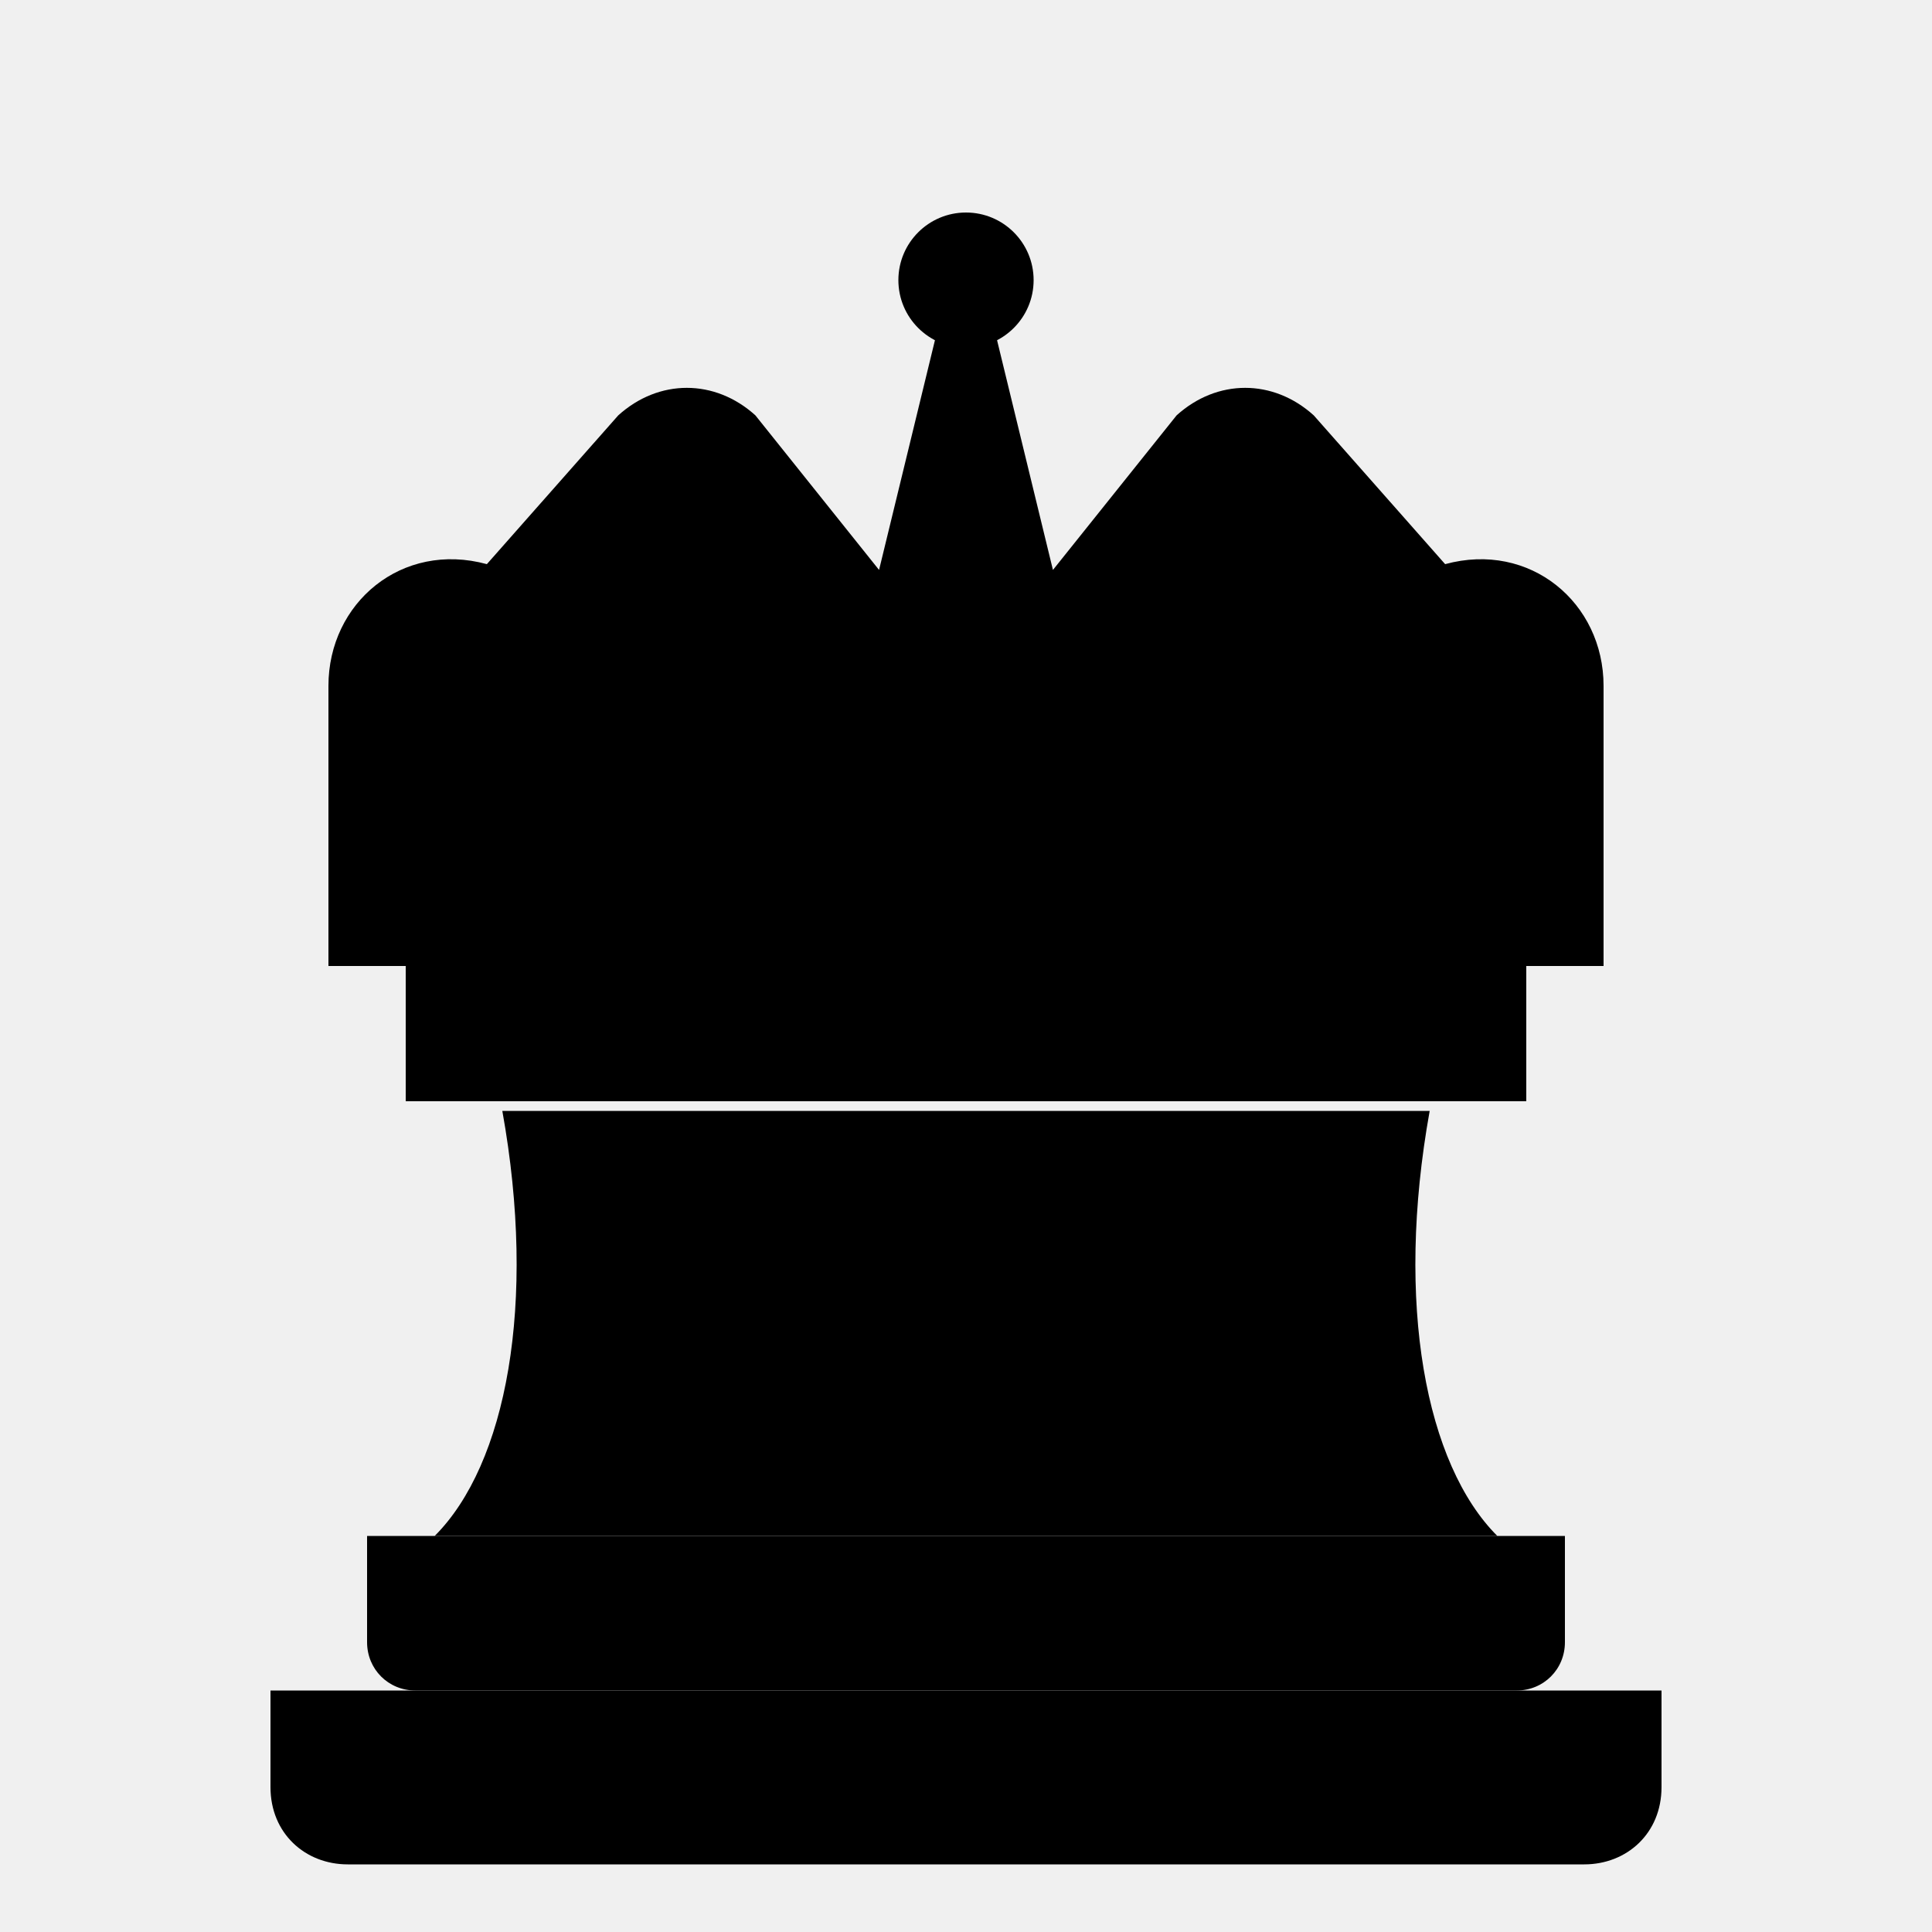
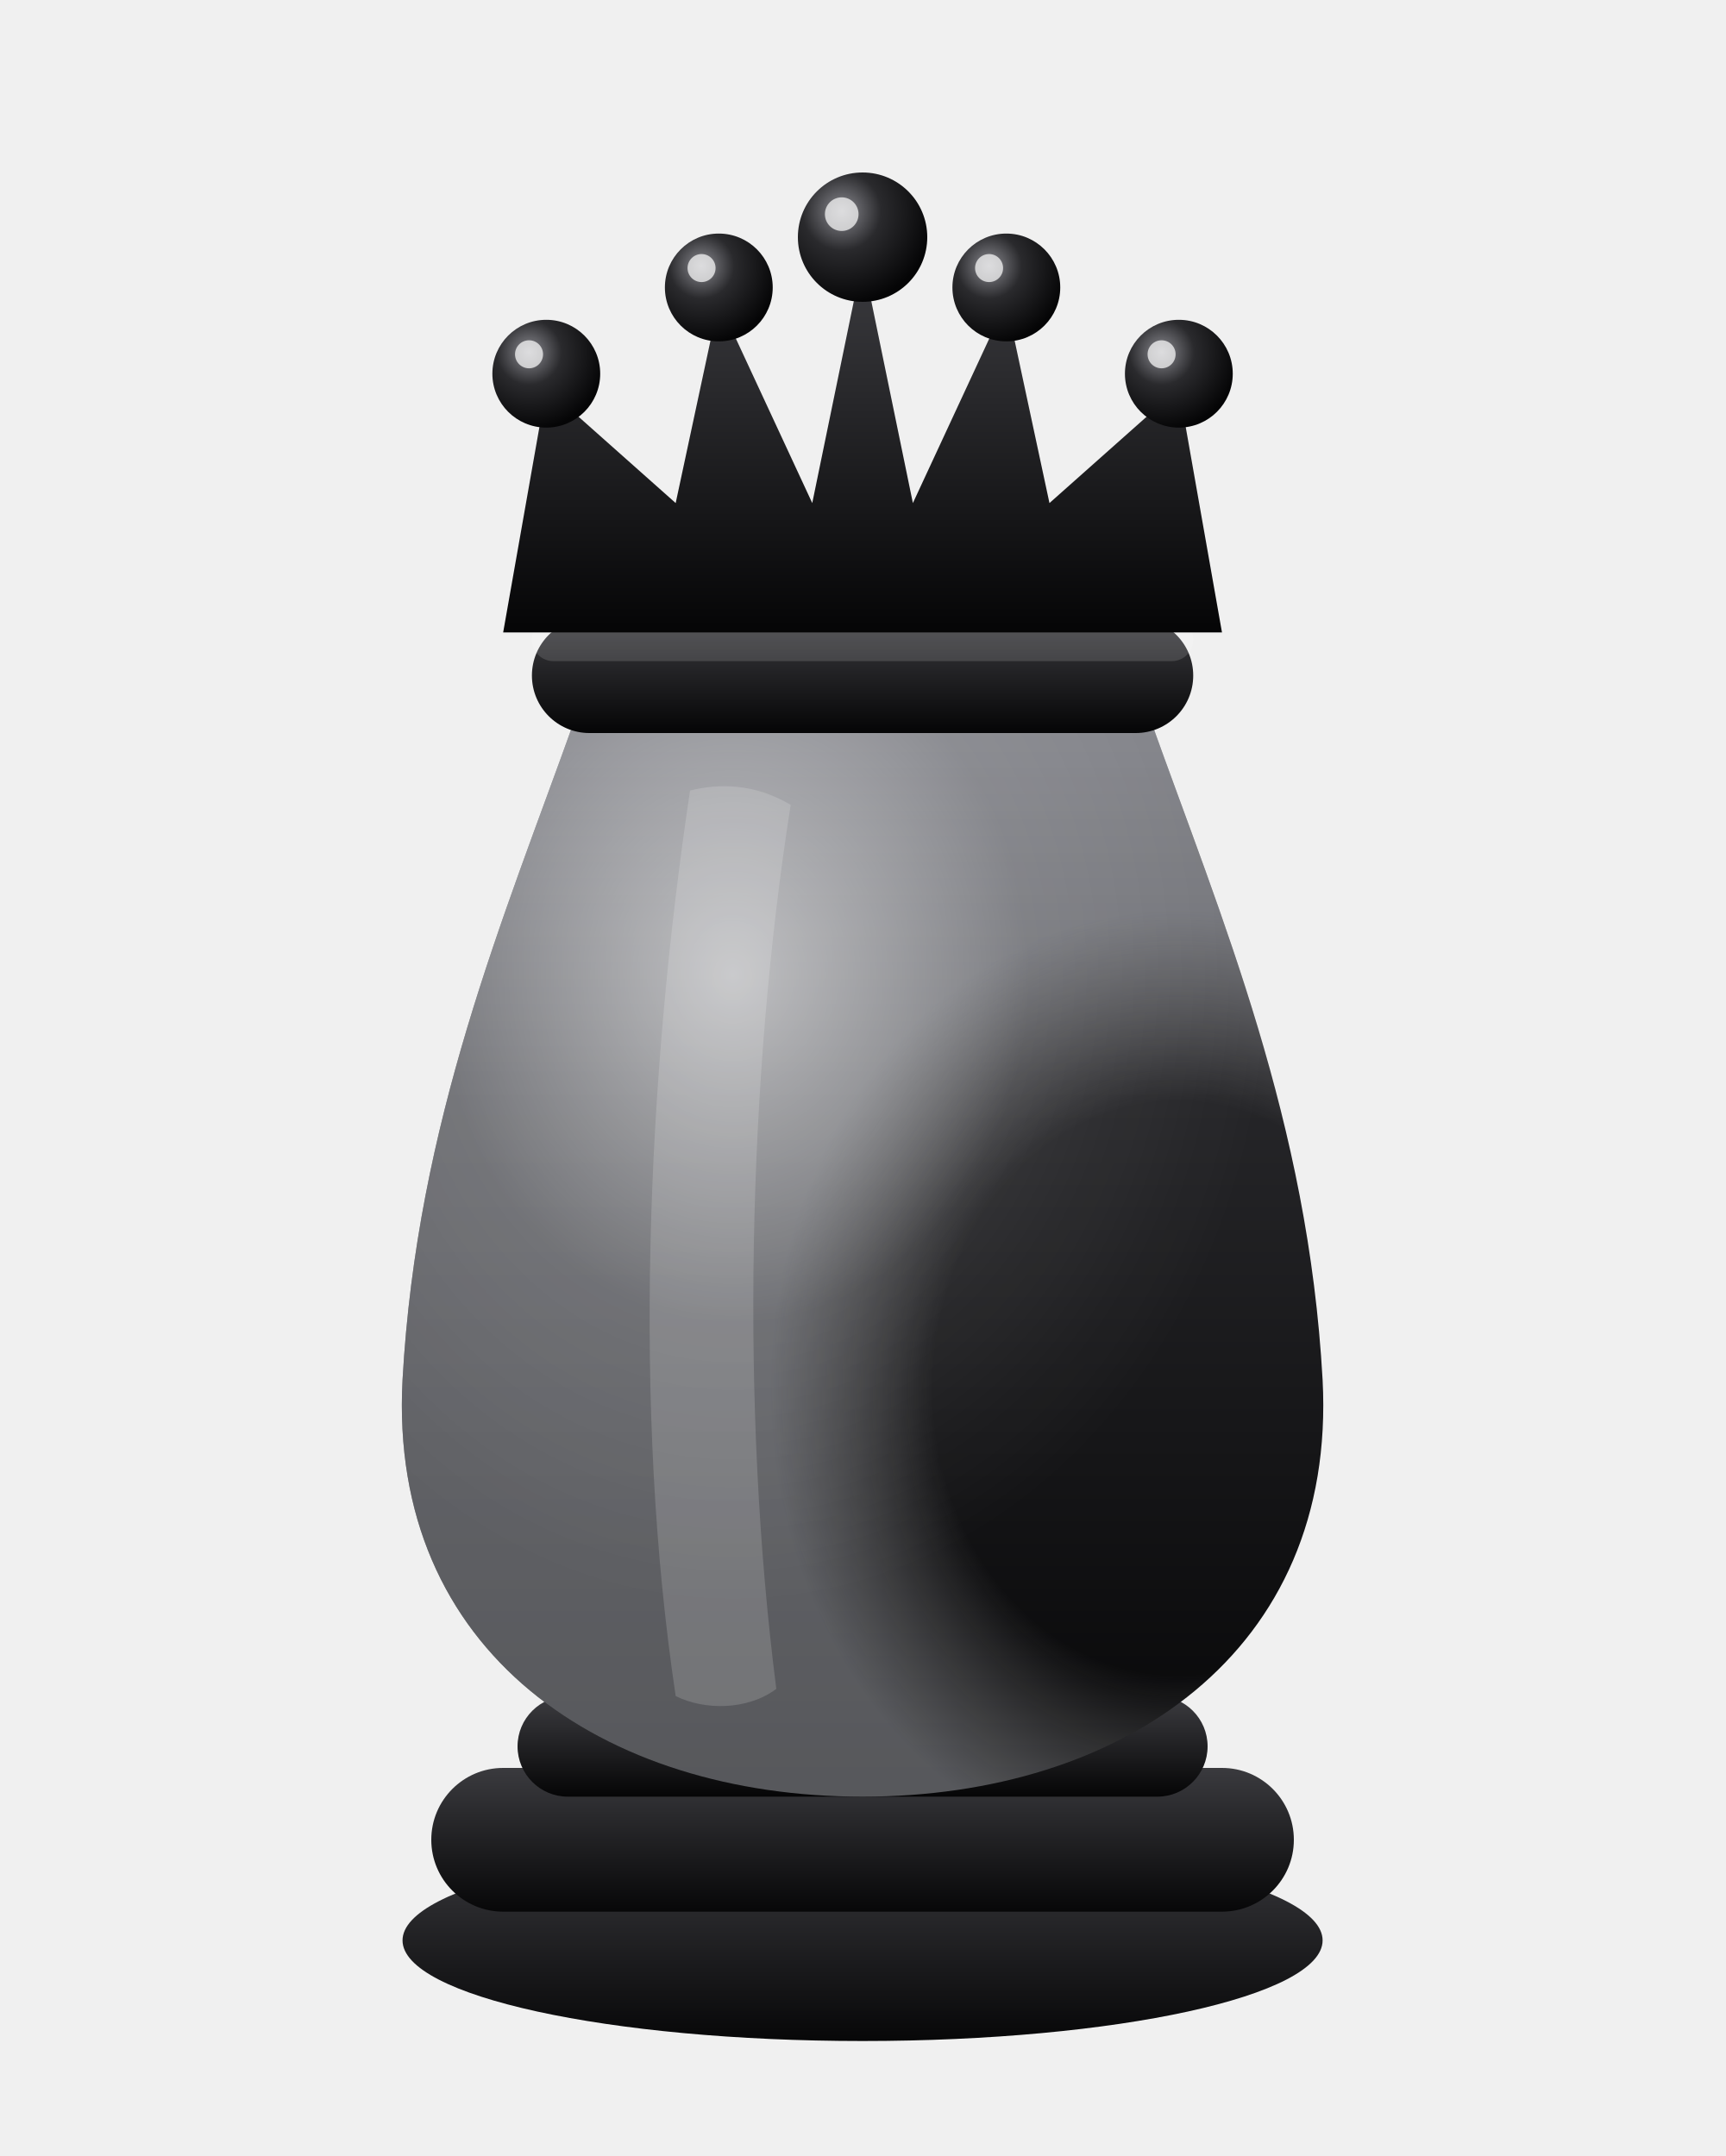
- <svg xmlns="http://www.w3.org/2000/svg" viewBox="0 0 100 100" width="100%" height="100%">
-   <g fill="currentColor">
-     <path d="M17 50V35.5C17 31.2 20.8 28 25.2 29.2L32 21.5C34.1 19.6 37 19.6 39.1 21.5L45.5 29.5L50 11L54.5 29.5L60.9 21.5C63 19.6 65.9 19.6 68 21.5L74.8 29.2C79.2 28 83 31.2 83 35.5V50H17Z" />
-     <circle cx="50" cy="14.5" r="3.5" />
-     <path d="M21 50H79V57H21V50Z" />
-     <path d="M26 57.5C27.8 67.5 26.2 75.8 22.5 79.5H77.5C73.8 75.8 72.2 67.5 74 57.5H26Z" />
-     <path d="M19 79.5H81V85C81 86.4 79.9 87.5 78.5 87.5H21.5C20.1 87.5 19 86.4 19 85V79.5Z" />
-     <path d="M14 87.5H86V92.5C86 94.9 84.2 96.5 82 96.5H18C15.8 96.5 14 94.9 14 92.5V87.5Z" />
-   </g>
+ <svg xmlns="http://www.w3.org/2000/svg" viewBox="0 0 240 300">
+   <defs>
+     <linearGradient id="body" x1="0" y1="0" x2="0" y2="1">
+       <stop offset="0%" stop-color="#525257" />
+       <stop offset="34%" stop-color="#262629" />
+       <stop offset="100%" stop-color="#060607" />
+     </linearGradient>
+     <radialGradient id="spec" cx="36%" cy="24%" r="58%">
+       <stop offset="0%" stop-color="#ffffff" stop-opacity="0.55" />
+       <stop offset="55%" stop-color="#ffffff" stop-opacity="0.08" />
+       <stop offset="100%" stop-color="#ffffff" stop-opacity="0" />
+     </radialGradient>
+     <radialGradient id="rim" cx="84%" cy="62%" r="44%">
+       <stop offset="60%" stop-color="#ffffff" stop-opacity="0" />
+       <stop offset="100%" stop-color="#cfd2da" stop-opacity="0.4" />
+     </radialGradient>
+     <linearGradient id="crown" x1="0" y1="0" x2="0" y2="1">
+       <stop offset="0%" stop-color="#3c3c40" />
+       <stop offset="100%" stop-color="#050506" />
+     </linearGradient>
+     <radialGradient id="bead" cx="34%" cy="30%" r="72%">
+       <stop offset="0%" stop-color="#8a8a90" />
+       <stop offset="42%" stop-color="#2a2a2d" />
+       <stop offset="100%" stop-color="#050506" />
+     </radialGradient>
+     <linearGradient id="base" x1="0" y1="0" x2="0" y2="1">
+       <stop offset="0%" stop-color="#3a3a3e" />
+       <stop offset="100%" stop-color="#070708" />
+     </linearGradient>
+   </defs>
+   <ellipse cx="120" cy="270" rx="64" ry="14" fill="url(#base)" />
+   <rect x="60" y="246" width="120" height="20" rx="10" fill="url(#base)" />
+   <rect x="72" y="236" width="96" height="14" rx="7" fill="url(#crown)" />
+   <path d="M80 100 C70 128 58 156 56 192 C54 230 84 250 120 250 C156 250 186 230 184 192 C182 156 170 128 160 100 Z" fill="url(#body)" />
+   <path d="M80 100 C70 128 58 156 56 192 C54 230 84 250 120 250 C156 250 186 230 184 192 C182 156 170 128 160 100 Z" fill="url(#rim)" />
+   <path d="M80 100 C70 128 58 156 56 192 C54 230 84 250 120 250 C156 250 186 230 184 192 C182 156 170 128 160 100 Z" fill="url(#spec)" />
+   <path d="M96 110 C90 150 88 196 94 236 C98 238 104 238 108 235 C103 196 104 150 110 112 C105 109 100 109 96 110 Z" fill="#ffffff" opacity="0.16" />
+   <rect x="74" y="86" width="92" height="16" rx="8" fill="url(#crown)" />
+   <rect x="74" y="86" width="92" height="6" rx="3" fill="#ffffff" opacity="0.14" />
+   <path d="M70 88 L76 54 L94 70 L100 42 L113 70 L120 36 L127 70 L140 42 L146 70 L164 54 L170 88 Z" fill="url(#crown)" />
+   <circle cx="76" cy="52" r="7.5" fill="url(#bead)" />
+   <circle cx="73.6" cy="49.3" r="1.95" fill="#ffffff" opacity="0.7" />
+   <circle cx="100" cy="40" r="7.5" fill="url(#bead)" />
+   <circle cx="97.6" cy="37.3" r="1.95" fill="#ffffff" opacity="0.7" />
+   <circle cx="120" cy="33" r="9" fill="url(#bead)" />
+   <circle cx="117.1" cy="29.8" r="2.34" fill="#ffffff" opacity="0.7" />
+   <circle cx="140" cy="40" r="7.5" fill="url(#bead)" />
+   <circle cx="137.6" cy="37.3" r="1.95" fill="#ffffff" opacity="0.7" />
+   <circle cx="164" cy="52" r="7.5" fill="url(#bead)" />
+   <circle cx="161.6" cy="49.3" r="1.95" fill="#ffffff" opacity="0.7" />
</svg>
